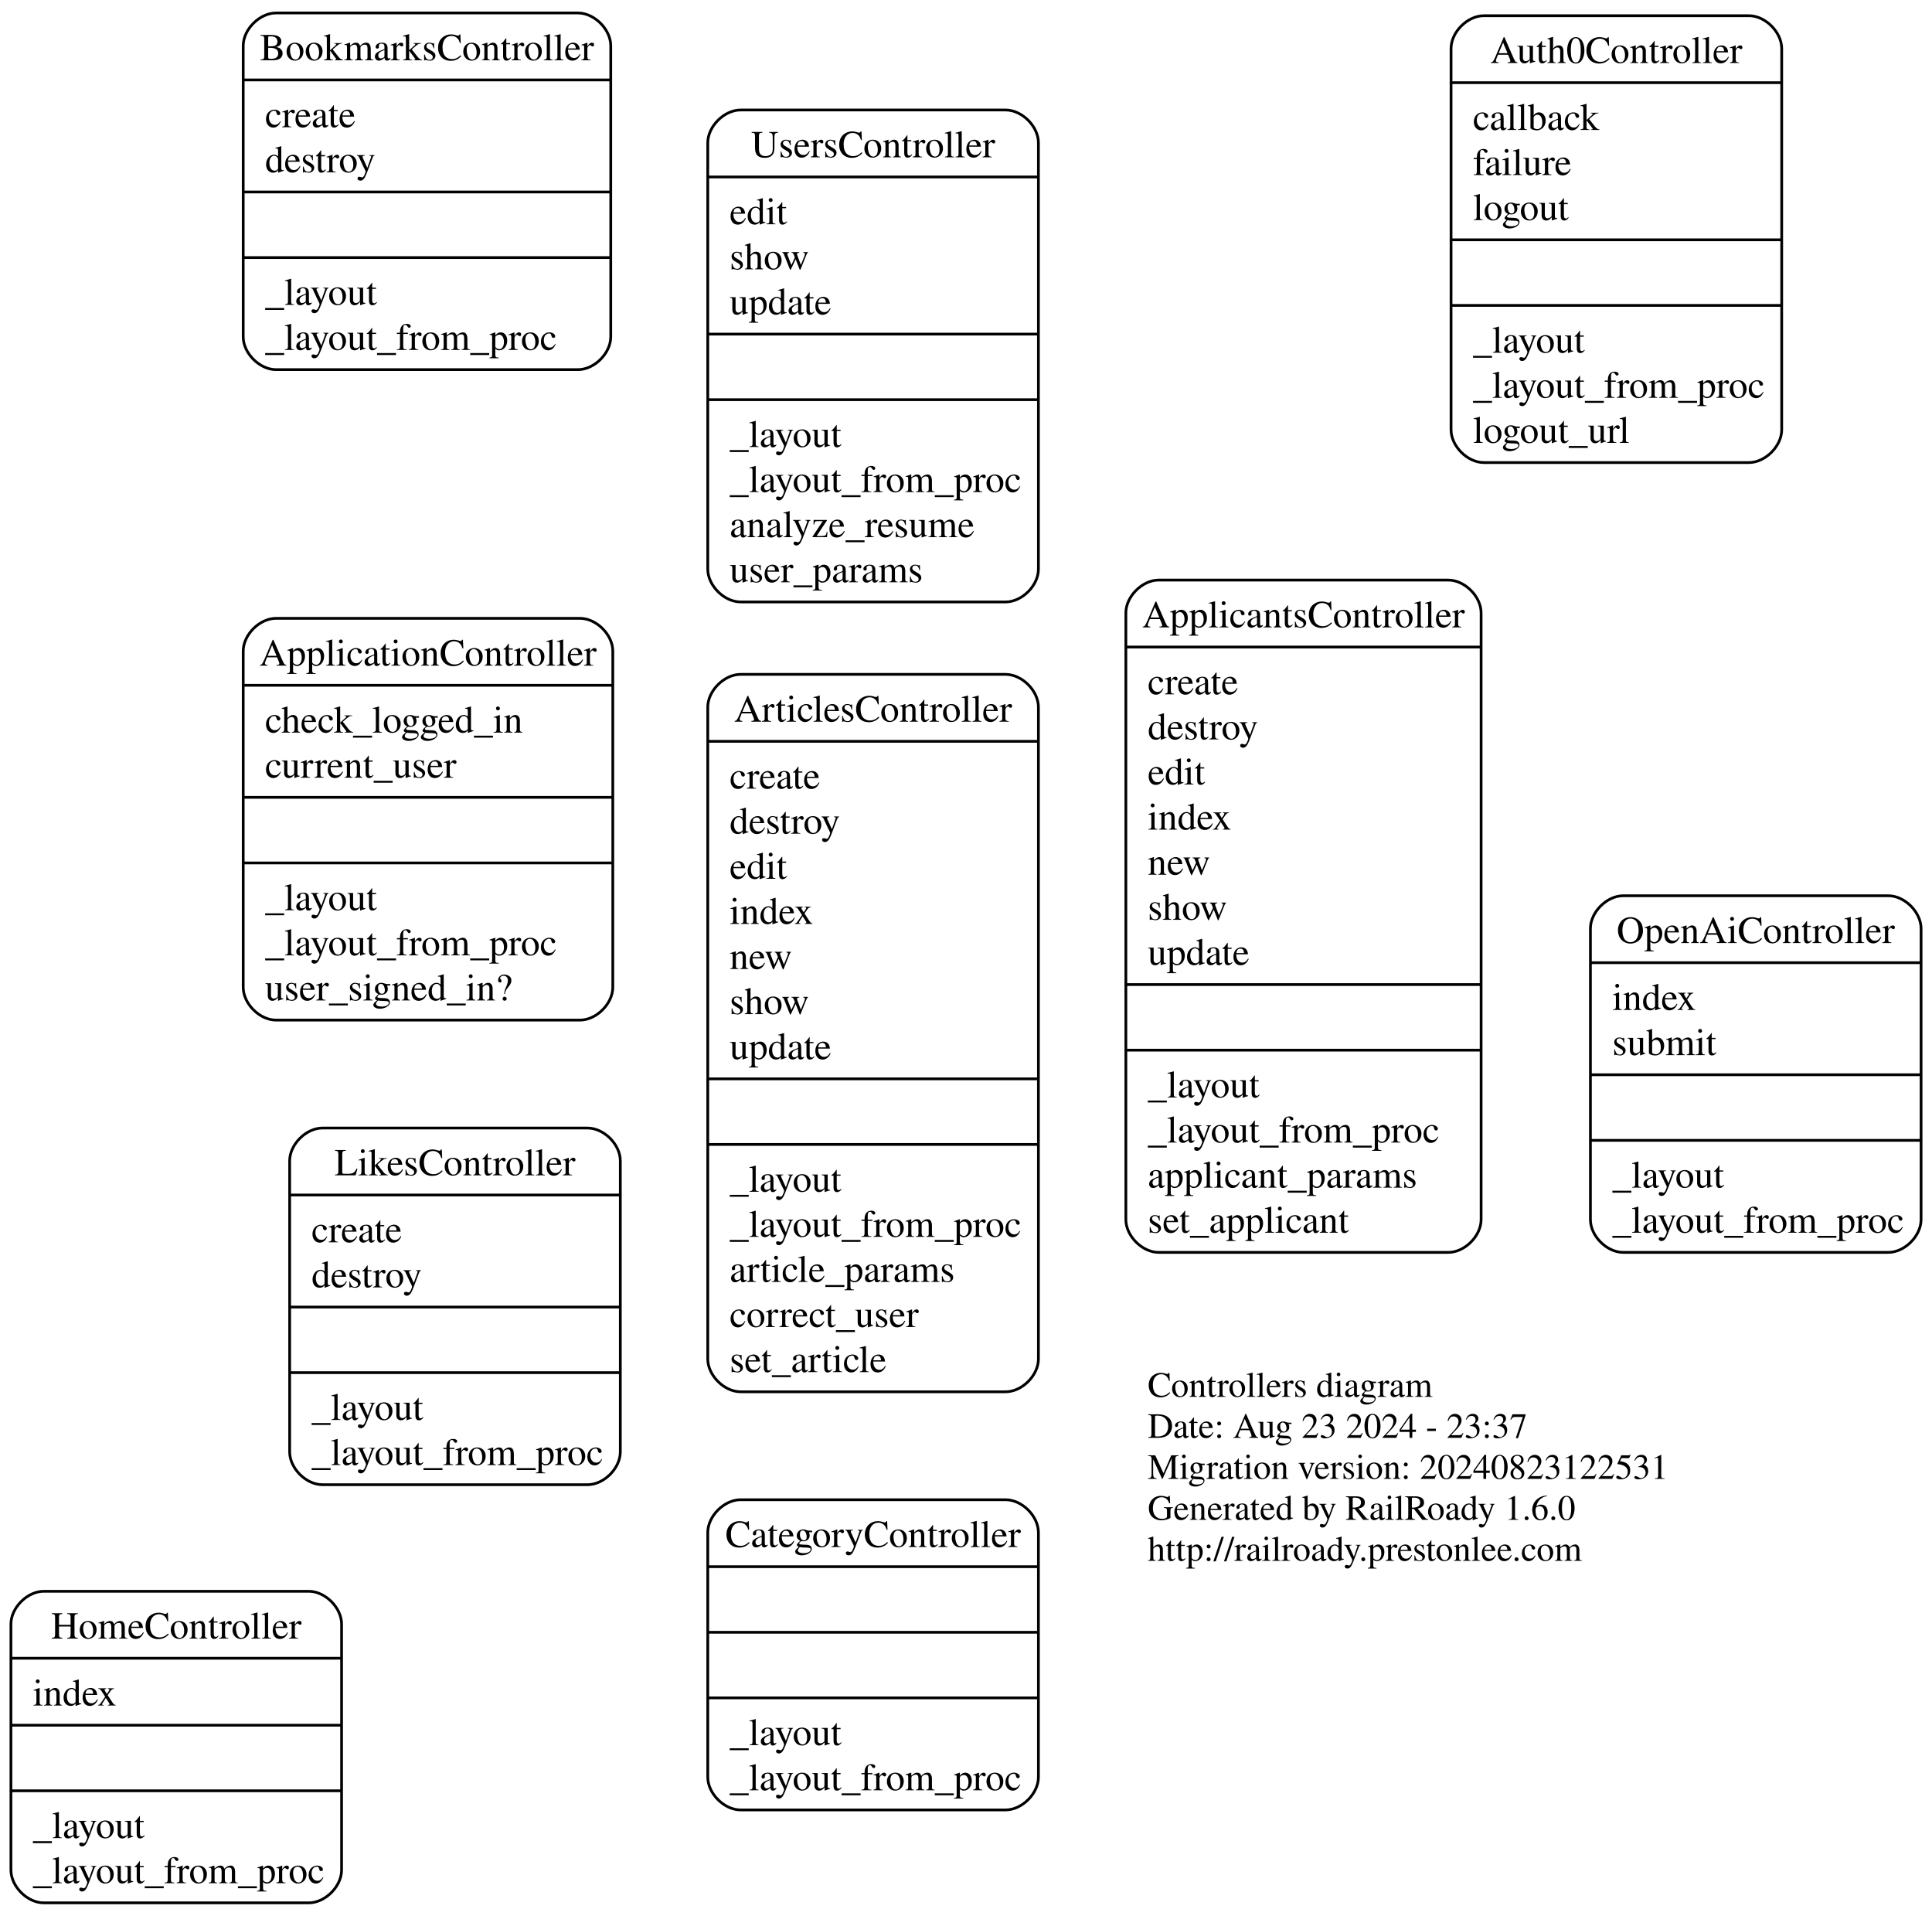
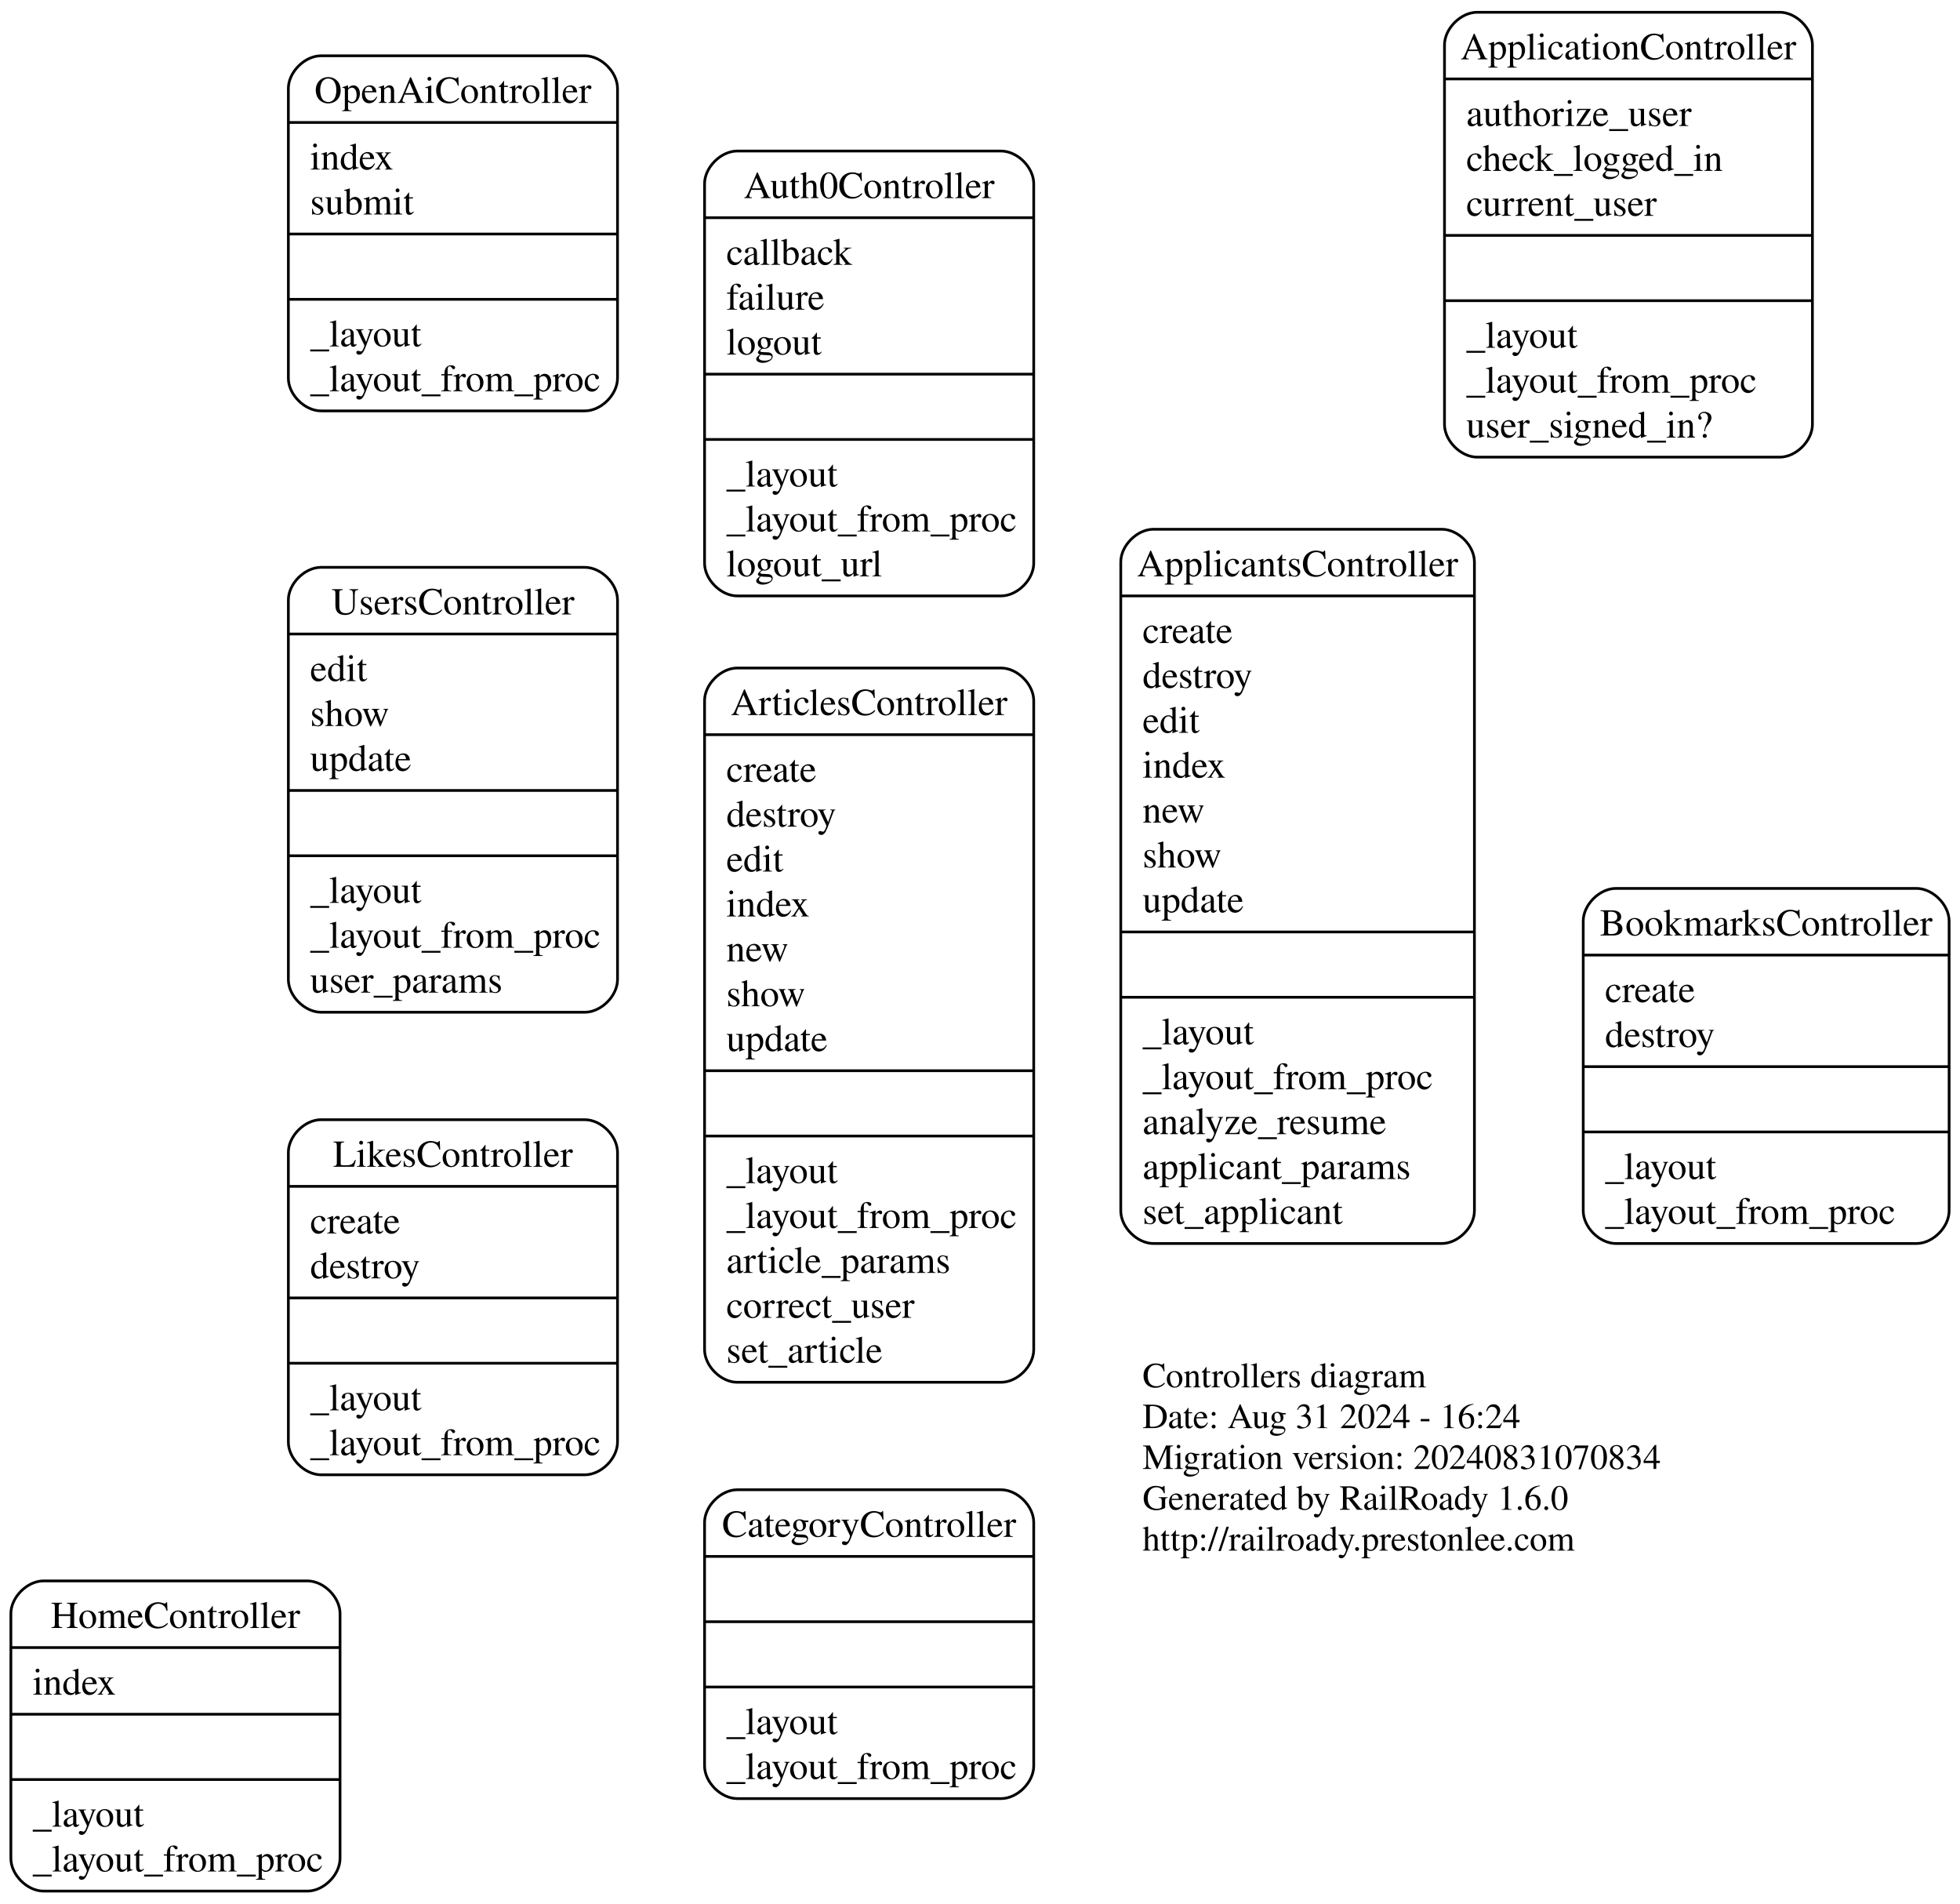
- <svg xmlns="http://www.w3.org/2000/svg" width="707pt" height="701pt" viewBox="0.00 0.00 707.00 700.50">
-   <g id="graph0" class="graph" transform="scale(1 1) rotate(0) translate(4 696.5)">
-     <polygon fill="none" stroke="none" points="-4,4 -4,-696.5 703,-696.5 703,4 -4,4" />
+ <svg xmlns="http://www.w3.org/2000/svg" width="721pt" height="700pt" viewBox="0.00 0.00 720.50 699.50">
+   <g id="graph0" class="graph" transform="scale(1 1) rotate(0) translate(4 695.5)">
+     <polygon fill="none" stroke="none" points="-4,4 -4,-695.5 716.5,-695.5 716.5,4 -4,4" />
    <g id="node1" class="node">
      <text text-anchor="start" x="416" y="-185.65" font-family="Times,serif" font-size="13.00">Controllers diagram</text>
-       <text text-anchor="start" x="416" y="-170.65" font-family="Times,serif" font-size="13.00">Date: Aug 23 2024 - 23:37</text>
-       <text text-anchor="start" x="416" y="-155.65" font-family="Times,serif" font-size="13.00">Migration version: 20240823122531</text>
+       <text text-anchor="start" x="416" y="-170.65" font-family="Times,serif" font-size="13.00">Date: Aug 31 2024 - 16:24</text>
+       <text text-anchor="start" x="416" y="-155.65" font-family="Times,serif" font-size="13.00">Migration version: 20240831070834</text>
      <text text-anchor="start" x="416" y="-140.65" font-family="Times,serif" font-size="13.00">Generated by RailRoady 1.6.0</text>
      <text text-anchor="start" x="416" y="-125.65" font-family="Times,serif" font-size="13.00">http://railroady.prestonlee.com</text>
    </g>
    <g id="node2" class="node">
-       <path fill="none" stroke="black" d="M420,-238.5C420,-238.5 526,-238.5 526,-238.5 532,-238.5 538,-244.5 538,-250.5 538,-250.5 538,-472.5 538,-472.5 538,-478.5 532,-484.5 526,-484.5 526,-484.5 420,-484.5 420,-484.5 414,-484.5 408,-478.5 408,-472.5 408,-472.5 408,-250.5 408,-250.5 408,-244.5 414,-238.5 420,-238.5" />
-       <text text-anchor="middle" x="473" y="-467.2" font-family="Times,serif" font-size="14.00">ApplicantsController</text>
-       <polyline fill="none" stroke="black" points="408,-460 538,-460" />
-       <text text-anchor="start" x="416" y="-442.7" font-family="Times,serif" font-size="14.00">create</text>
-       <text text-anchor="start" x="416" y="-426.2" font-family="Times,serif" font-size="14.00">destroy</text>
-       <text text-anchor="start" x="416" y="-409.7" font-family="Times,serif" font-size="14.00">edit</text>
-       <text text-anchor="start" x="416" y="-393.2" font-family="Times,serif" font-size="14.00">index</text>
-       <text text-anchor="start" x="416" y="-376.7" font-family="Times,serif" font-size="14.00">new</text>
-       <text text-anchor="start" x="416" y="-360.2" font-family="Times,serif" font-size="14.00">show</text>
-       <text text-anchor="start" x="416" y="-343.7" font-family="Times,serif" font-size="14.00">update</text>
-       <polyline fill="none" stroke="black" points="408,-336.5 538,-336.5" />
-       <polyline fill="none" stroke="black" points="408,-312.5 538,-312.5" />
-       <text text-anchor="start" x="416" y="-295.2" font-family="Times,serif" font-size="14.00">_layout</text>
-       <text text-anchor="start" x="416" y="-278.7" font-family="Times,serif" font-size="14.00">_layout_from_proc</text>
+       <path fill="none" stroke="black" d="M420,-238.5C420,-238.5 526,-238.5 526,-238.5 532,-238.5 538,-244.5 538,-250.5 538,-250.5 538,-489 538,-489 538,-495 532,-501 526,-501 526,-501 420,-501 420,-501 414,-501 408,-495 408,-489 408,-489 408,-250.5 408,-250.5 408,-244.5 414,-238.5 420,-238.5" />
+       <text text-anchor="middle" x="473" y="-483.7" font-family="Times,serif" font-size="14.00">ApplicantsController</text>
+       <polyline fill="none" stroke="black" points="408,-476.5 538,-476.5" />
+       <text text-anchor="start" x="416" y="-459.2" font-family="Times,serif" font-size="14.00">create</text>
+       <text text-anchor="start" x="416" y="-442.7" font-family="Times,serif" font-size="14.00">destroy</text>
+       <text text-anchor="start" x="416" y="-426.2" font-family="Times,serif" font-size="14.00">edit</text>
+       <text text-anchor="start" x="416" y="-409.7" font-family="Times,serif" font-size="14.00">index</text>
+       <text text-anchor="start" x="416" y="-393.2" font-family="Times,serif" font-size="14.00">new</text>
+       <text text-anchor="start" x="416" y="-376.7" font-family="Times,serif" font-size="14.00">show</text>
+       <text text-anchor="start" x="416" y="-360.2" font-family="Times,serif" font-size="14.00">update</text>
+       <polyline fill="none" stroke="black" points="408,-353 538,-353" />
+       <polyline fill="none" stroke="black" points="408,-329 538,-329" />
+       <text text-anchor="start" x="416" y="-311.7" font-family="Times,serif" font-size="14.00">_layout</text>
+       <text text-anchor="start" x="416" y="-295.2" font-family="Times,serif" font-size="14.00">_layout_from_proc</text>
+       <text text-anchor="start" x="416" y="-278.7" font-family="Times,serif" font-size="14.00">analyze_resume</text>
      <text text-anchor="start" x="416" y="-262.2" font-family="Times,serif" font-size="14.00">applicant_params</text>
      <text text-anchor="start" x="416" y="-245.7" font-family="Times,serif" font-size="14.00">set_applicant</text>
    </g>
    <g id="node3" class="node">
-       <path fill="none" stroke="black" d="M97,-323.5C97,-323.5 208.25,-323.5 208.25,-323.5 214.25,-323.5 220.25,-329.5 220.25,-335.5 220.25,-335.5 220.25,-458.5 220.25,-458.5 220.25,-464.5 214.25,-470.5 208.25,-470.5 208.25,-470.5 97,-470.5 97,-470.5 91,-470.5 85,-464.5 85,-458.5 85,-458.5 85,-335.5 85,-335.5 85,-329.5 91,-323.5 97,-323.5" />
-       <text text-anchor="middle" x="152.62" y="-453.2" font-family="Times,serif" font-size="14.00">ApplicationController</text>
-       <polyline fill="none" stroke="black" points="85,-446 220.25,-446" />
-       <text text-anchor="start" x="93" y="-428.7" font-family="Times,serif" font-size="14.00">check_logged_in</text>
-       <text text-anchor="start" x="93" y="-412.2" font-family="Times,serif" font-size="14.00">current_user</text>
-       <polyline fill="none" stroke="black" points="85,-405 220.25,-405" />
-       <polyline fill="none" stroke="black" points="85,-381 220.25,-381" />
-       <text text-anchor="start" x="93" y="-363.7" font-family="Times,serif" font-size="14.00">_layout</text>
-       <text text-anchor="start" x="93" y="-347.2" font-family="Times,serif" font-size="14.00">_layout_from_proc</text>
-       <text text-anchor="start" x="93" y="-330.7" font-family="Times,serif" font-size="14.00">user_signed_in?</text>
+       <path fill="none" stroke="black" d="M539,-527.5C539,-527.5 650.25,-527.5 650.25,-527.5 656.25,-527.5 662.25,-533.5 662.25,-539.5 662.25,-539.5 662.25,-679 662.25,-679 662.25,-685 656.25,-691 650.25,-691 650.25,-691 539,-691 539,-691 533,-691 527,-685 527,-679 527,-679 527,-539.5 527,-539.5 527,-533.5 533,-527.5 539,-527.5" />
+       <text text-anchor="middle" x="594.62" y="-673.7" font-family="Times,serif" font-size="14.00">ApplicationController</text>
+       <polyline fill="none" stroke="black" points="527,-666.5 662.25,-666.5" />
+       <text text-anchor="start" x="535" y="-649.2" font-family="Times,serif" font-size="14.00">authorize_user</text>
+       <text text-anchor="start" x="535" y="-632.7" font-family="Times,serif" font-size="14.00">check_logged_in</text>
+       <text text-anchor="start" x="535" y="-616.2" font-family="Times,serif" font-size="14.00">current_user</text>
+       <polyline fill="none" stroke="black" points="527,-609 662.25,-609" />
+       <polyline fill="none" stroke="black" points="527,-585 662.25,-585" />
+       <text text-anchor="start" x="535" y="-567.7" font-family="Times,serif" font-size="14.00">_layout</text>
+       <text text-anchor="start" x="535" y="-551.2" font-family="Times,serif" font-size="14.00">_layout_from_proc</text>
+       <text text-anchor="start" x="535" y="-534.7" font-family="Times,serif" font-size="14.00">user_signed_in?</text>
    </g>
    <g id="node4" class="node">
      <path fill="none" stroke="black" d="M267,-187.5C267,-187.5 364,-187.5 364,-187.5 370,-187.5 376,-193.5 376,-199.5 376,-199.5 376,-438 376,-438 376,-444 370,-450 364,-450 364,-450 267,-450 267,-450 261,-450 255,-444 255,-438 255,-438 255,-199.5 255,-199.5 255,-193.5 261,-187.5 267,-187.5" />
      <text text-anchor="middle" x="315.5" y="-432.7" font-family="Times,serif" font-size="14.00">ArticlesController</text>
      <polyline fill="none" stroke="black" points="255,-425.5 376,-425.5" />
      <text text-anchor="start" x="263" y="-408.2" font-family="Times,serif" font-size="14.00">create</text>
      <text text-anchor="start" x="263" y="-391.7" font-family="Times,serif" font-size="14.00">destroy</text>
      <text text-anchor="start" x="263" y="-375.2" font-family="Times,serif" font-size="14.00">edit</text>
      <text text-anchor="start" x="263" y="-358.7" font-family="Times,serif" font-size="14.00">index</text>
      <text text-anchor="start" x="263" y="-342.2" font-family="Times,serif" font-size="14.00">new</text>
      <text text-anchor="start" x="263" y="-325.7" font-family="Times,serif" font-size="14.00">show</text>
      <text text-anchor="start" x="263" y="-309.2" font-family="Times,serif" font-size="14.00">update</text>
      <polyline fill="none" stroke="black" points="255,-302 376,-302" />
      <polyline fill="none" stroke="black" points="255,-278 376,-278" />
      <text text-anchor="start" x="263" y="-260.7" font-family="Times,serif" font-size="14.00">_layout</text>
      <text text-anchor="start" x="263" y="-244.2" font-family="Times,serif" font-size="14.00">_layout_from_proc</text>
      <text text-anchor="start" x="263" y="-227.7" font-family="Times,serif" font-size="14.00">article_params</text>
      <text text-anchor="start" x="263" y="-211.2" font-family="Times,serif" font-size="14.00">correct_user</text>
      <text text-anchor="start" x="263" y="-194.7" font-family="Times,serif" font-size="14.00">set_article</text>
    </g>
    <g id="node5" class="node">
-       <path fill="none" stroke="black" d="M539,-527.5C539,-527.5 636,-527.5 636,-527.5 642,-527.5 648,-533.5 648,-539.5 648,-539.5 648,-679 648,-679 648,-685 642,-691 636,-691 636,-691 539,-691 539,-691 533,-691 527,-685 527,-679 527,-679 527,-539.5 527,-539.5 527,-533.5 533,-527.5 539,-527.5" />
-       <text text-anchor="middle" x="587.5" y="-673.7" font-family="Times,serif" font-size="14.00">Auth0Controller</text>
-       <polyline fill="none" stroke="black" points="527,-666.5 648,-666.5" />
-       <text text-anchor="start" x="535" y="-649.2" font-family="Times,serif" font-size="14.00">callback</text>
-       <text text-anchor="start" x="535" y="-632.7" font-family="Times,serif" font-size="14.00">failure</text>
-       <text text-anchor="start" x="535" y="-616.2" font-family="Times,serif" font-size="14.00">logout</text>
-       <polyline fill="none" stroke="black" points="527,-609 648,-609" />
-       <polyline fill="none" stroke="black" points="527,-585 648,-585" />
-       <text text-anchor="start" x="535" y="-567.7" font-family="Times,serif" font-size="14.00">_layout</text>
-       <text text-anchor="start" x="535" y="-551.2" font-family="Times,serif" font-size="14.00">_layout_from_proc</text>
-       <text text-anchor="start" x="535" y="-534.7" font-family="Times,serif" font-size="14.00">logout_url</text>
+       <path fill="none" stroke="black" d="M267,-476.5C267,-476.5 364,-476.5 364,-476.5 370,-476.5 376,-482.5 376,-488.5 376,-488.5 376,-628 376,-628 376,-634 370,-640 364,-640 364,-640 267,-640 267,-640 261,-640 255,-634 255,-628 255,-628 255,-488.5 255,-488.5 255,-482.5 261,-476.5 267,-476.5" />
+       <text text-anchor="middle" x="315.5" y="-622.7" font-family="Times,serif" font-size="14.00">Auth0Controller</text>
+       <polyline fill="none" stroke="black" points="255,-615.5 376,-615.5" />
+       <text text-anchor="start" x="263" y="-598.2" font-family="Times,serif" font-size="14.00">callback</text>
+       <text text-anchor="start" x="263" y="-581.7" font-family="Times,serif" font-size="14.00">failure</text>
+       <text text-anchor="start" x="263" y="-565.2" font-family="Times,serif" font-size="14.00">logout</text>
+       <polyline fill="none" stroke="black" points="255,-558 376,-558" />
+       <polyline fill="none" stroke="black" points="255,-534 376,-534" />
+       <text text-anchor="start" x="263" y="-516.7" font-family="Times,serif" font-size="14.00">_layout</text>
+       <text text-anchor="start" x="263" y="-500.2" font-family="Times,serif" font-size="14.00">_layout_from_proc</text>
+       <text text-anchor="start" x="263" y="-483.7" font-family="Times,serif" font-size="14.00">logout_url</text>
    </g>
    <g id="node6" class="node">
-       <path fill="none" stroke="black" d="M97,-561.5C97,-561.5 207.5,-561.5 207.5,-561.5 213.5,-561.5 219.5,-567.5 219.5,-573.5 219.5,-573.5 219.5,-680 219.5,-680 219.5,-686 213.5,-692 207.5,-692 207.5,-692 97,-692 97,-692 91,-692 85,-686 85,-680 85,-680 85,-573.5 85,-573.5 85,-567.5 91,-561.5 97,-561.5" />
-       <text text-anchor="middle" x="152.25" y="-674.7" font-family="Times,serif" font-size="14.00">BookmarksController</text>
-       <polyline fill="none" stroke="black" points="85,-667.5 219.5,-667.5" />
-       <text text-anchor="start" x="93" y="-650.2" font-family="Times,serif" font-size="14.00">create</text>
-       <text text-anchor="start" x="93" y="-633.7" font-family="Times,serif" font-size="14.00">destroy</text>
-       <polyline fill="none" stroke="black" points="85,-626.5 219.5,-626.5" />
-       <polyline fill="none" stroke="black" points="85,-602.5 219.5,-602.5" />
-       <text text-anchor="start" x="93" y="-585.2" font-family="Times,serif" font-size="14.00">_layout</text>
-       <text text-anchor="start" x="93" y="-568.7" font-family="Times,serif" font-size="14.00">_layout_from_proc</text>
+       <path fill="none" stroke="black" d="M590,-238.5C590,-238.5 700.5,-238.5 700.5,-238.5 706.5,-238.5 712.5,-244.5 712.5,-250.5 712.5,-250.5 712.5,-357 712.5,-357 712.5,-363 706.5,-369 700.5,-369 700.5,-369 590,-369 590,-369 584,-369 578,-363 578,-357 578,-357 578,-250.5 578,-250.5 578,-244.5 584,-238.5 590,-238.5" />
+       <text text-anchor="middle" x="645.25" y="-351.7" font-family="Times,serif" font-size="14.00">BookmarksController</text>
+       <polyline fill="none" stroke="black" points="578,-344.5 712.5,-344.5" />
+       <text text-anchor="start" x="586" y="-327.2" font-family="Times,serif" font-size="14.00">create</text>
+       <text text-anchor="start" x="586" y="-310.7" font-family="Times,serif" font-size="14.00">destroy</text>
+       <polyline fill="none" stroke="black" points="578,-303.5 712.5,-303.5" />
+       <polyline fill="none" stroke="black" points="578,-279.5 712.5,-279.5" />
+       <text text-anchor="start" x="586" y="-262.2" font-family="Times,serif" font-size="14.00">_layout</text>
+       <text text-anchor="start" x="586" y="-245.7" font-family="Times,serif" font-size="14.00">_layout_from_proc</text>
    </g>
    <g id="node7" class="node">
      <path fill="none" stroke="black" d="M267,-34.5C267,-34.5 364,-34.5 364,-34.5 370,-34.5 376,-40.5 376,-46.5 376,-46.5 376,-136 376,-136 376,-142 370,-148 364,-148 364,-148 267,-148 267,-148 261,-148 255,-142 255,-136 255,-136 255,-46.5 255,-46.5 255,-40.5 261,-34.5 267,-34.5" />
      <text text-anchor="middle" x="315.5" y="-130.7" font-family="Times,serif" font-size="14.00">CategoryController</text>
      <polyline fill="none" stroke="black" points="255,-123.5 376,-123.5" />
      <polyline fill="none" stroke="black" points="255,-99.5 376,-99.5" />
      <polyline fill="none" stroke="black" points="255,-75.5 376,-75.5" />
      <text text-anchor="start" x="263" y="-58.2" font-family="Times,serif" font-size="14.00">_layout</text>
      <text text-anchor="start" x="263" y="-41.7" font-family="Times,serif" font-size="14.00">_layout_from_proc</text>
    </g>
    <g id="node8" class="node">
      <path fill="none" stroke="black" d="M12,-0.5C12,-0.5 109,-0.5 109,-0.5 115,-0.5 121,-6.5 121,-12.5 121,-12.5 121,-102.5 121,-102.5 121,-108.5 115,-114.5 109,-114.5 109,-114.5 12,-114.5 12,-114.5 6,-114.5 0,-108.5 0,-102.5 0,-102.5 0,-12.5 0,-12.5 0,-6.5 6,-0.5 12,-0.5" />
      <text text-anchor="middle" x="60.5" y="-97.2" font-family="Times,serif" font-size="14.00">HomeController</text>
      <polyline fill="none" stroke="black" points="0,-90 121,-90" />
      <text text-anchor="start" x="8" y="-72.7" font-family="Times,serif" font-size="14.00">index</text>
      <polyline fill="none" stroke="black" points="0,-65.5 121,-65.5" />
      <polyline fill="none" stroke="black" points="0,-41.5 121,-41.5" />
      <text text-anchor="start" x="8" y="-24.2" font-family="Times,serif" font-size="14.00">_layout</text>
      <text text-anchor="start" x="8" y="-7.7" font-family="Times,serif" font-size="14.00">_layout_from_proc</text>
    </g>
    <g id="node9" class="node">
      <path fill="none" stroke="black" d="M114,-153.5C114,-153.5 211,-153.5 211,-153.5 217,-153.5 223,-159.5 223,-165.5 223,-165.5 223,-272 223,-272 223,-278 217,-284 211,-284 211,-284 114,-284 114,-284 108,-284 102,-278 102,-272 102,-272 102,-165.5 102,-165.5 102,-159.5 108,-153.5 114,-153.5" />
      <text text-anchor="middle" x="162.5" y="-266.7" font-family="Times,serif" font-size="14.00">LikesController</text>
      <polyline fill="none" stroke="black" points="102,-259.5 223,-259.5" />
      <text text-anchor="start" x="110" y="-242.2" font-family="Times,serif" font-size="14.00">create</text>
      <text text-anchor="start" x="110" y="-225.7" font-family="Times,serif" font-size="14.00">destroy</text>
      <polyline fill="none" stroke="black" points="102,-218.5 223,-218.5" />
      <polyline fill="none" stroke="black" points="102,-194.5 223,-194.5" />
      <text text-anchor="start" x="110" y="-177.2" font-family="Times,serif" font-size="14.00">_layout</text>
      <text text-anchor="start" x="110" y="-160.7" font-family="Times,serif" font-size="14.00">_layout_from_proc</text>
    </g>
    <g id="node10" class="node">
-       <path fill="none" stroke="black" d="M590,-238.5C590,-238.5 687,-238.5 687,-238.5 693,-238.5 699,-244.5 699,-250.5 699,-250.5 699,-357 699,-357 699,-363 693,-369 687,-369 687,-369 590,-369 590,-369 584,-369 578,-363 578,-357 578,-357 578,-250.5 578,-250.5 578,-244.5 584,-238.5 590,-238.5" />
-       <text text-anchor="middle" x="638.5" y="-351.7" font-family="Times,serif" font-size="14.00">OpenAiController</text>
-       <polyline fill="none" stroke="black" points="578,-344.5 699,-344.5" />
-       <text text-anchor="start" x="586" y="-327.2" font-family="Times,serif" font-size="14.00">index</text>
-       <text text-anchor="start" x="586" y="-310.7" font-family="Times,serif" font-size="14.00">submit</text>
-       <polyline fill="none" stroke="black" points="578,-303.5 699,-303.5" />
-       <polyline fill="none" stroke="black" points="578,-279.5 699,-279.5" />
-       <text text-anchor="start" x="586" y="-262.2" font-family="Times,serif" font-size="14.00">_layout</text>
-       <text text-anchor="start" x="586" y="-245.7" font-family="Times,serif" font-size="14.00">_layout_from_proc</text>
+       <path fill="none" stroke="black" d="M114,-544.5C114,-544.5 211,-544.5 211,-544.5 217,-544.5 223,-550.5 223,-556.5 223,-556.5 223,-663 223,-663 223,-669 217,-675 211,-675 211,-675 114,-675 114,-675 108,-675 102,-669 102,-663 102,-663 102,-556.5 102,-556.5 102,-550.5 108,-544.5 114,-544.5" />
+       <text text-anchor="middle" x="162.5" y="-657.7" font-family="Times,serif" font-size="14.00">OpenAiController</text>
+       <polyline fill="none" stroke="black" points="102,-650.5 223,-650.5" />
+       <text text-anchor="start" x="110" y="-633.2" font-family="Times,serif" font-size="14.00">index</text>
+       <text text-anchor="start" x="110" y="-616.7" font-family="Times,serif" font-size="14.00">submit</text>
+       <polyline fill="none" stroke="black" points="102,-609.5 223,-609.5" />
+       <polyline fill="none" stroke="black" points="102,-585.5 223,-585.5" />
+       <text text-anchor="start" x="110" y="-568.2" font-family="Times,serif" font-size="14.00">_layout</text>
+       <text text-anchor="start" x="110" y="-551.7" font-family="Times,serif" font-size="14.00">_layout_from_proc</text>
    </g>
    <g id="node11" class="node">
-       <path fill="none" stroke="black" d="M267,-476.5C267,-476.5 364,-476.5 364,-476.5 370,-476.5 376,-482.5 376,-488.5 376,-488.5 376,-644.5 376,-644.5 376,-650.5 370,-656.5 364,-656.5 364,-656.5 267,-656.5 267,-656.5 261,-656.5 255,-650.5 255,-644.5 255,-644.5 255,-488.5 255,-488.5 255,-482.5 261,-476.5 267,-476.5" />
-       <text text-anchor="middle" x="315.5" y="-639.2" font-family="Times,serif" font-size="14.00">UsersController</text>
-       <polyline fill="none" stroke="black" points="255,-632 376,-632" />
-       <text text-anchor="start" x="263" y="-614.7" font-family="Times,serif" font-size="14.00">edit</text>
-       <text text-anchor="start" x="263" y="-598.2" font-family="Times,serif" font-size="14.00">show</text>
-       <text text-anchor="start" x="263" y="-581.7" font-family="Times,serif" font-size="14.00">update</text>
-       <polyline fill="none" stroke="black" points="255,-574.5 376,-574.5" />
-       <polyline fill="none" stroke="black" points="255,-550.5 376,-550.5" />
-       <text text-anchor="start" x="263" y="-533.2" font-family="Times,serif" font-size="14.00">_layout</text>
-       <text text-anchor="start" x="263" y="-516.7" font-family="Times,serif" font-size="14.00">_layout_from_proc</text>
-       <text text-anchor="start" x="263" y="-500.2" font-family="Times,serif" font-size="14.00">analyze_resume</text>
-       <text text-anchor="start" x="263" y="-483.7" font-family="Times,serif" font-size="14.00">user_params</text>
+       <path fill="none" stroke="black" d="M114,-323.5C114,-323.5 211,-323.5 211,-323.5 217,-323.5 223,-329.5 223,-335.5 223,-335.5 223,-475 223,-475 223,-481 217,-487 211,-487 211,-487 114,-487 114,-487 108,-487 102,-481 102,-475 102,-475 102,-335.5 102,-335.5 102,-329.5 108,-323.5 114,-323.5" />
+       <text text-anchor="middle" x="162.5" y="-469.7" font-family="Times,serif" font-size="14.00">UsersController</text>
+       <polyline fill="none" stroke="black" points="102,-462.5 223,-462.5" />
+       <text text-anchor="start" x="110" y="-445.2" font-family="Times,serif" font-size="14.00">edit</text>
+       <text text-anchor="start" x="110" y="-428.7" font-family="Times,serif" font-size="14.00">show</text>
+       <text text-anchor="start" x="110" y="-412.2" font-family="Times,serif" font-size="14.00">update</text>
+       <polyline fill="none" stroke="black" points="102,-405 223,-405" />
+       <polyline fill="none" stroke="black" points="102,-381 223,-381" />
+       <text text-anchor="start" x="110" y="-363.7" font-family="Times,serif" font-size="14.00">_layout</text>
+       <text text-anchor="start" x="110" y="-347.2" font-family="Times,serif" font-size="14.00">_layout_from_proc</text>
+       <text text-anchor="start" x="110" y="-330.7" font-family="Times,serif" font-size="14.00">user_params</text>
    </g>
  </g>
</svg>
